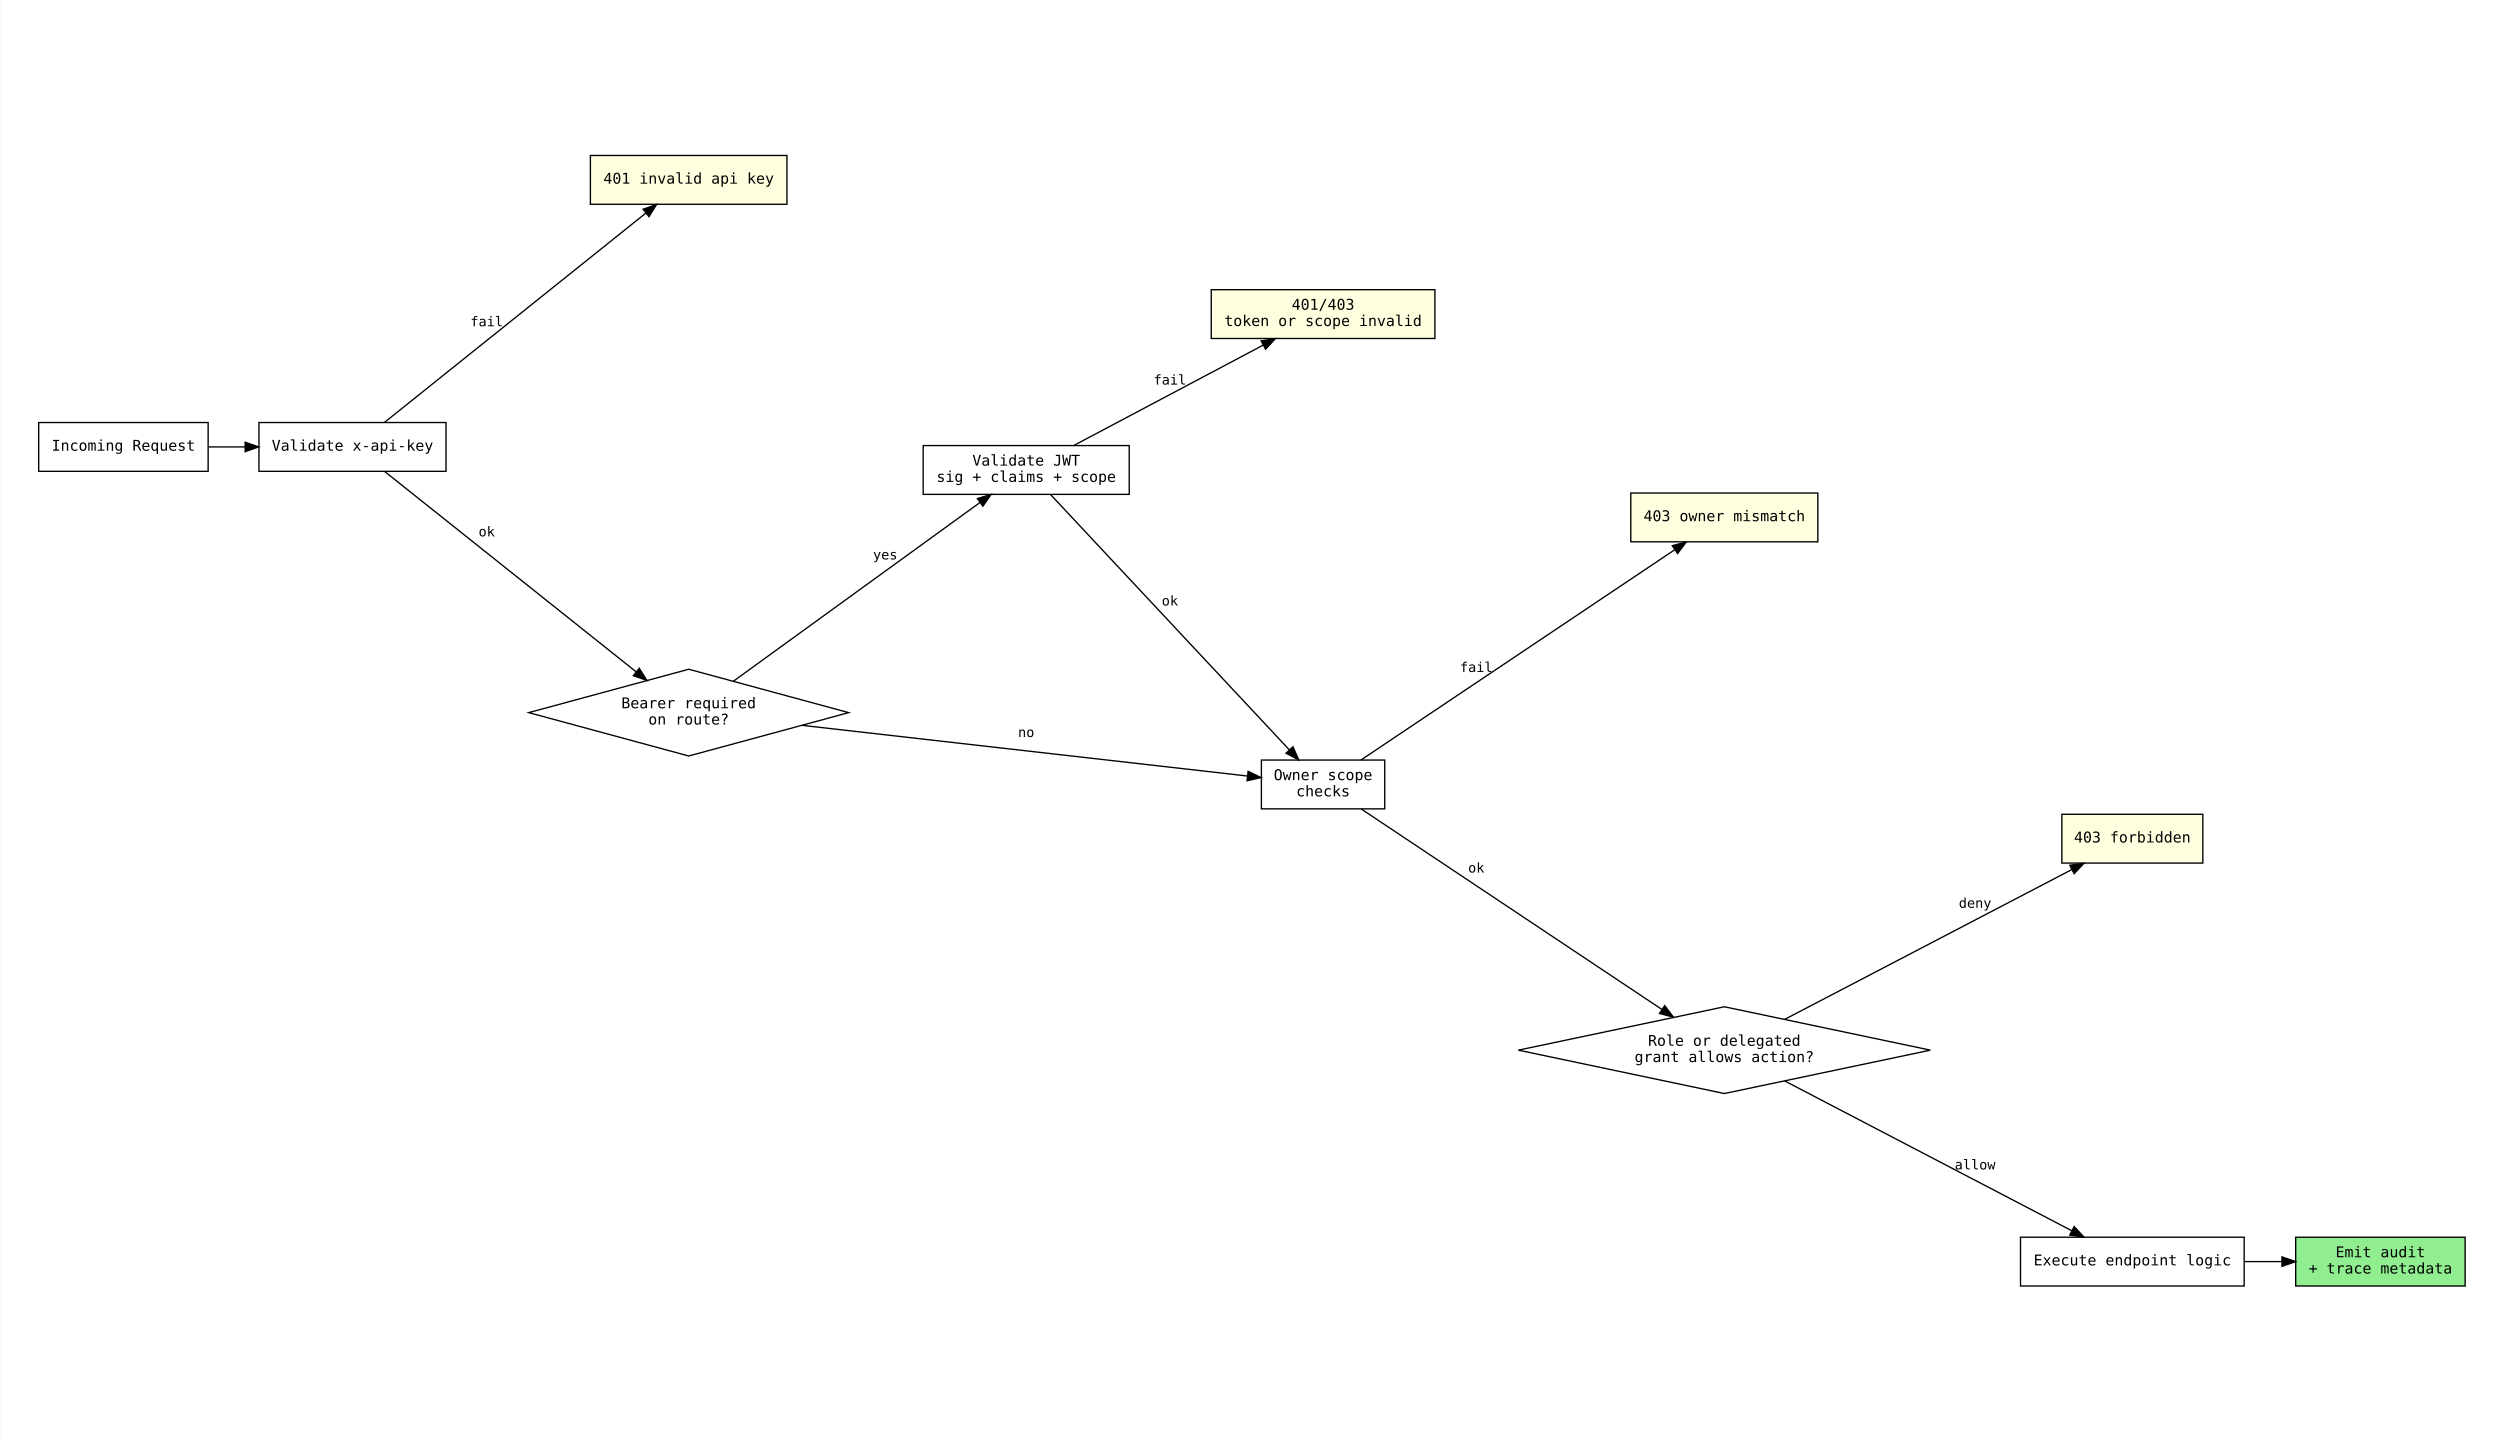
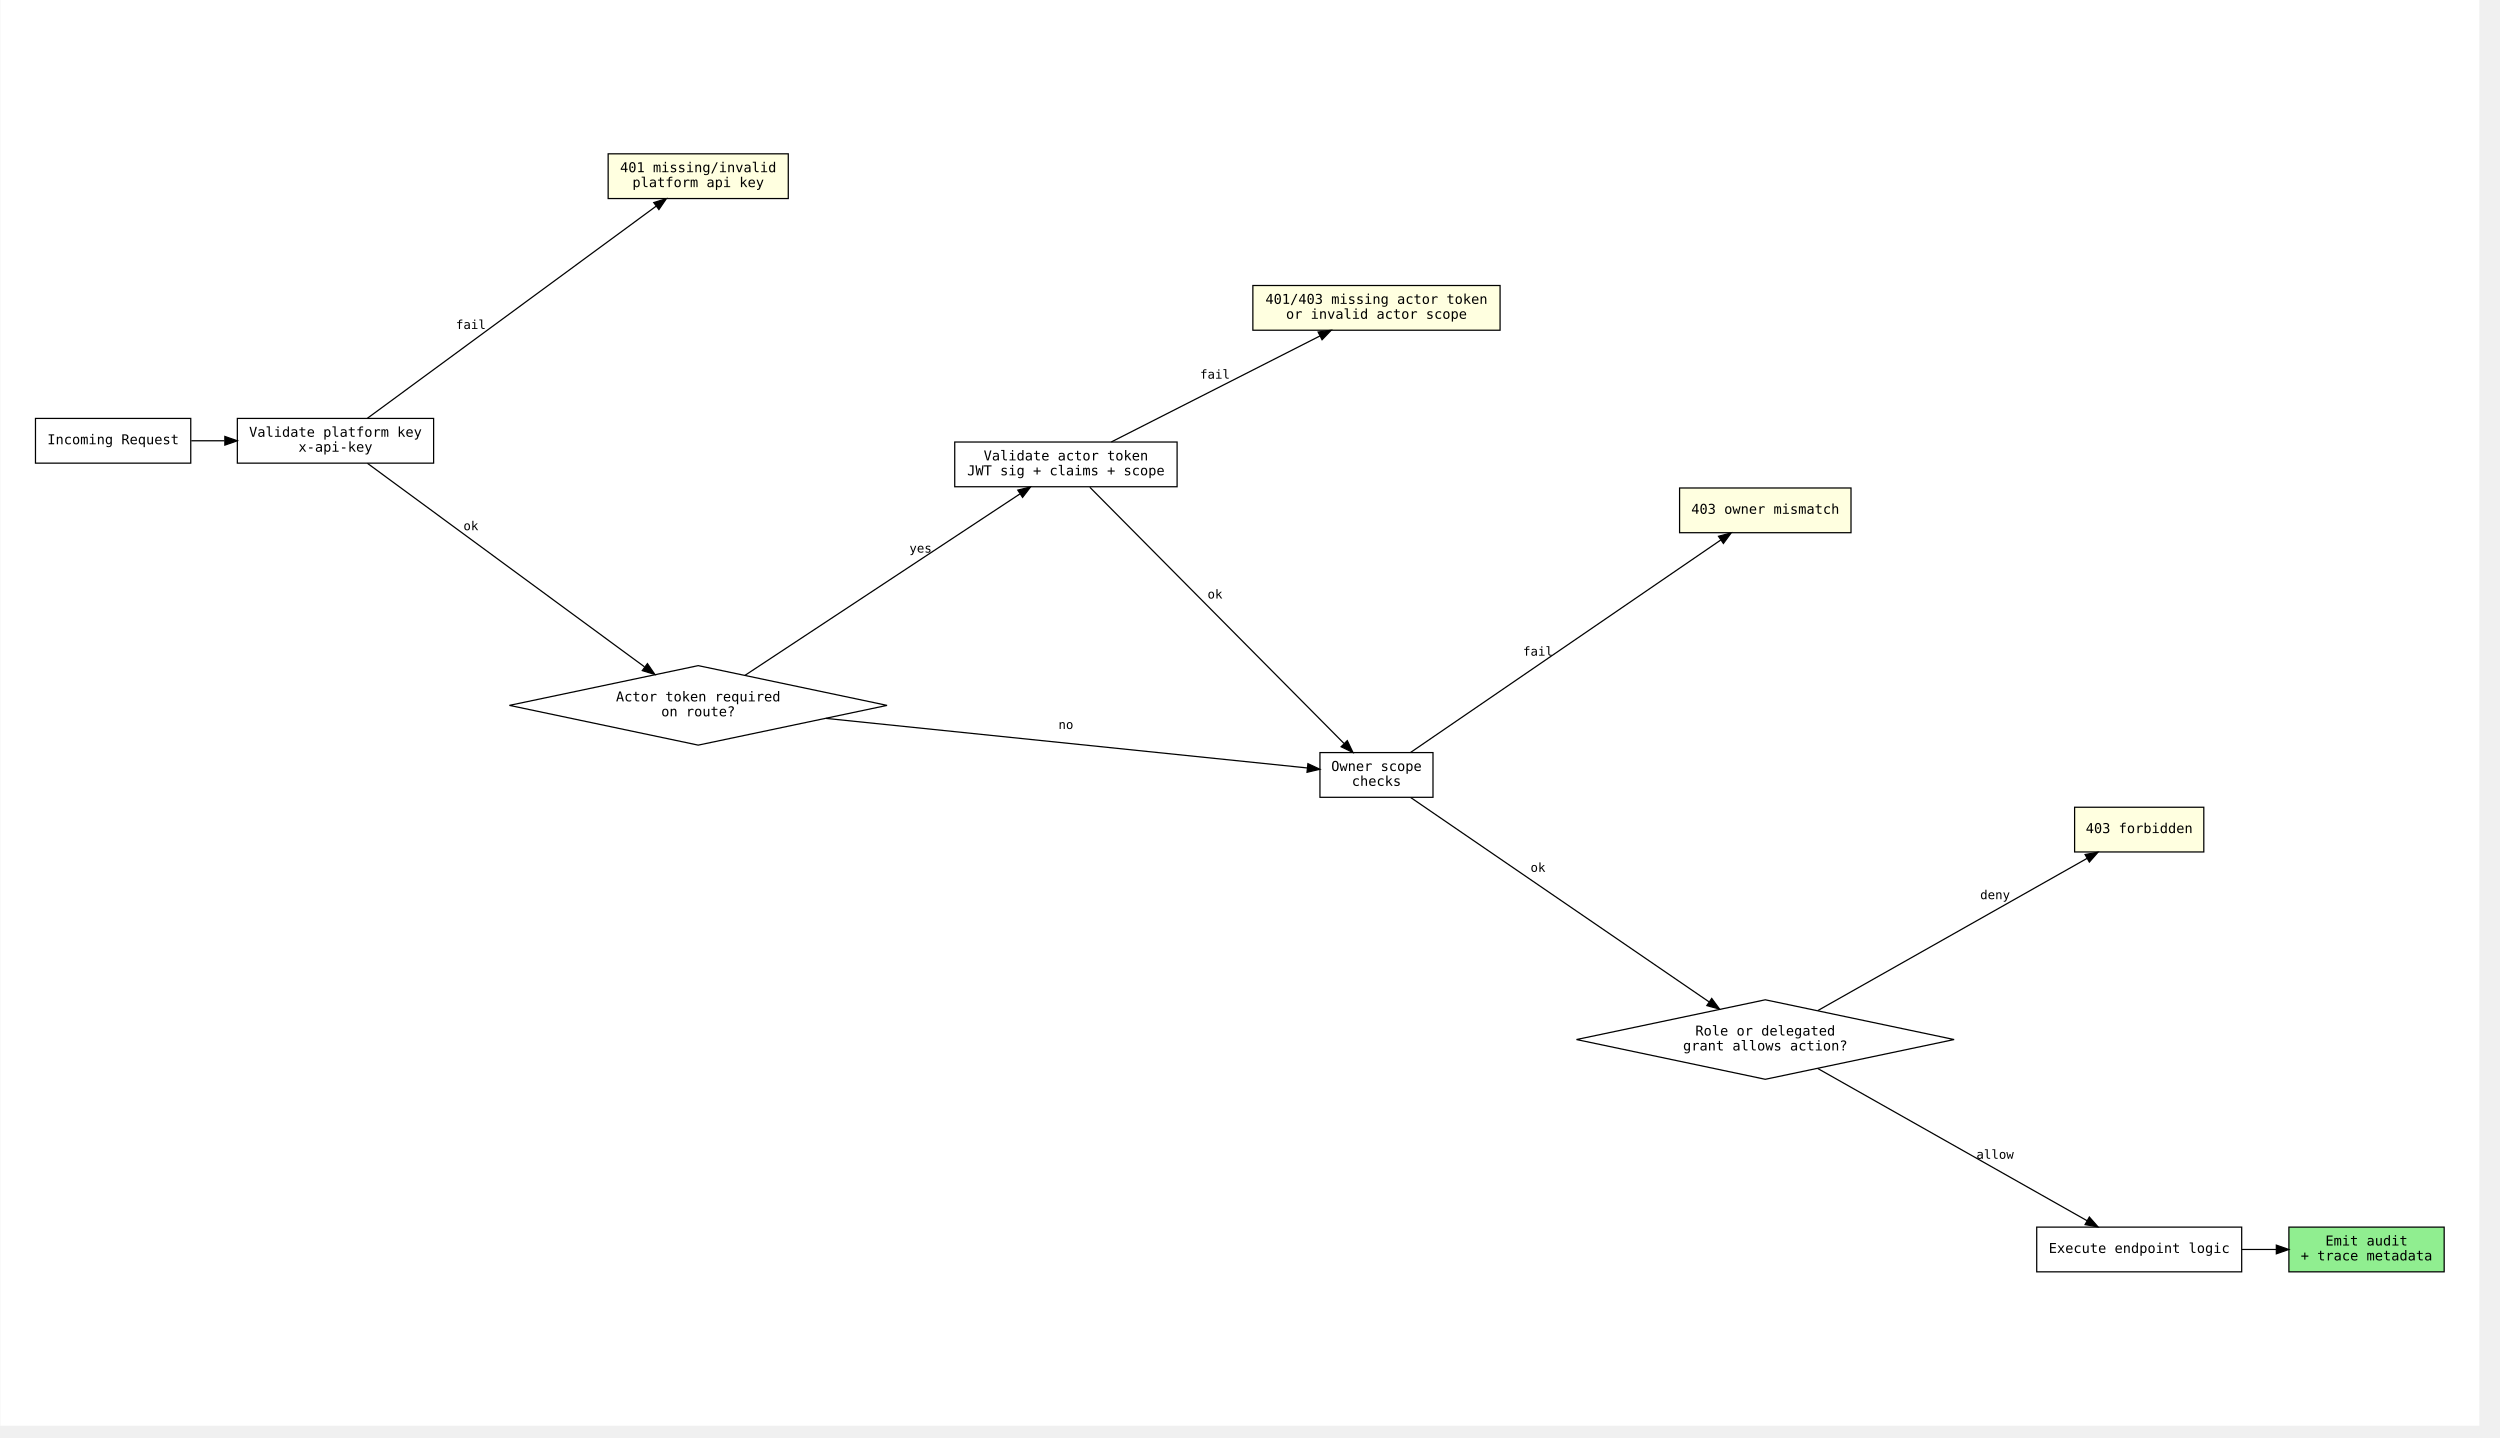
- <svg xmlns="http://www.w3.org/2000/svg" width="1125pt" height="648pt" viewBox="0.00 0.00 1124.71 648.00">
-   <g id="graph0" class="graph" transform="scale(0.61 0.61) rotate(0) translate(28.8 1035.11)">
-     <polygon fill="white" stroke="transparent" points="-28.8,28.8 -28.8,-1035.11 1817.8,-1035.11 1817.8,28.8 -28.8,28.8" />
+ <svg xmlns="http://www.w3.org/2000/svg" width="1127pt" height="648pt" viewBox="0.00 0.00 1126.71 648.00">
+   <g id="graph0" class="graph" transform="scale(0.56 0.56) rotate(0) translate(28.8 1118.92)">
+     <polygon fill="white" stroke="transparent" points="-28.8,28.8 -28.8,-1118.92 1966.8,-1118.92 1966.8,28.8 -28.8,28.8" />
    <g id="node1" class="node">
-       <polygon fill="none" stroke="black" points="124.5,-723.41 -0.5,-723.41 -0.5,-687.41 124.5,-687.41 124.5,-723.41" />
-       <text text-anchor="middle" x="62" y="-702.61" font-family="monospace" font-size="11.00">Incoming Request</text>
+       <polygon fill="none" stroke="black" points="124.5,-782.09 -0.5,-782.09 -0.5,-746.09 124.5,-746.09 124.5,-782.09" />
+       <text text-anchor="middle" x="62" y="-761.29" font-family="monospace" font-size="11.00">Incoming Request</text>
    </g>
    <g id="node2" class="node">
-       <polygon fill="none" stroke="black" points="300,-723.41 162,-723.41 162,-687.41 300,-687.41 300,-723.41" />
-       <text text-anchor="middle" x="231" y="-702.61" font-family="monospace" font-size="11.00">Validate x-api-key</text>
+       <polygon fill="none" stroke="black" points="320,-782.09 162,-782.09 162,-746.09 320,-746.09 320,-782.09" />
+       <text text-anchor="middle" x="241" y="-767.29" font-family="monospace" font-size="11.00">Validate platform key</text>
+       <text text-anchor="middle" x="241" y="-755.29" font-family="monospace" font-size="11.00">x-api-key</text>
    </g>
    <g id="edge1" class="edge">
-       <path fill="none" stroke="black" d="M124.71,-705.41C133.49,-705.41 142.61,-705.41 151.65,-705.41" />
-       <polygon fill="black" stroke="black" points="151.8,-708.91 161.8,-705.41 151.8,-701.91 151.8,-708.91" />
+       <path fill="none" stroke="black" d="M124.91,-764.09C133.6,-764.09 142.67,-764.09 151.73,-764.09" />
+       <polygon fill="black" stroke="black" points="151.95,-767.59 161.95,-764.09 151.95,-760.59 151.95,-767.59" />
    </g>
    <g id="node3" class="node">
-       <polygon fill="lightyellow" stroke="black" points="551.5,-920.41 406.5,-920.41 406.5,-884.41 551.5,-884.41 551.5,-920.41" />
-       <text text-anchor="middle" x="479" y="-899.61" font-family="monospace" font-size="11.00">401 invalid api key</text>
+       <polygon fill="lightyellow" stroke="black" points="605.5,-995.09 460.5,-995.09 460.5,-959.09 605.5,-959.09 605.5,-995.09" />
+       <text text-anchor="middle" x="533" y="-980.29" font-family="monospace" font-size="11.00">401 missing/invalid</text>
+       <text text-anchor="middle" x="533" y="-968.29" font-family="monospace" font-size="11.00">platform api key</text>
    </g>
    <g id="edge2" class="edge">
-       <path fill="none" stroke="black" d="M254.7,-723.59C299.09,-759.14 397.42,-837.88 447.46,-877.95" />
-       <polygon fill="black" stroke="black" points="445.36,-880.75 455.35,-884.27 449.73,-875.29 445.36,-880.75" />
-       <text text-anchor="middle" x="330" y="-794.41" font-family="monospace" font-size="10.00">fail</text>
+       <path fill="none" stroke="black" d="M266.73,-782.25C318.95,-820.6 440.48,-909.87 499.15,-952.96" />
+       <polygon fill="black" stroke="black" points="497.21,-955.87 507.34,-958.97 501.35,-950.23 497.21,-955.87" />
+       <text text-anchor="middle" x="350" y="-854.09" font-family="monospace" font-size="10.00">fail</text>
    </g>
    <g id="node4" class="node">
-       <polygon fill="none" stroke="black" points="479,-541.41 361,-509.41 479,-477.41 597,-509.41 479,-541.41" />
-       <text text-anchor="middle" x="479" y="-512.61" font-family="monospace" font-size="11.00">Bearer required</text>
-       <text text-anchor="middle" x="479" y="-500.61" font-family="monospace" font-size="11.00">on route?</text>
+       <polygon fill="none" stroke="black" points="533,-583.09 381,-551.09 533,-519.09 685,-551.09 533,-583.09" />
+       <text text-anchor="middle" x="533" y="-554.29" font-family="monospace" font-size="11.00">Actor token required</text>
+       <text text-anchor="middle" x="533" y="-542.29" font-family="monospace" font-size="11.00">on route?</text>
    </g>
    <g id="edge3" class="edge">
-       <path fill="none" stroke="black" d="M254.7,-687.32C297.04,-653.58 388.44,-580.76 440.22,-539.51" />
-       <polygon fill="black" stroke="black" points="442.53,-542.14 448.17,-533.17 438.17,-536.66 442.53,-542.14" />
-       <text text-anchor="middle" x="330" y="-639.41" font-family="monospace" font-size="10.00">ok</text>
+       <path fill="none" stroke="black" d="M266.73,-745.93C316.31,-709.51 428.37,-627.2 489.79,-582.09" />
+       <polygon fill="black" stroke="black" points="492.12,-584.72 498.11,-575.98 487.98,-579.08 492.12,-584.72" />
+       <text text-anchor="middle" x="350" y="-692.09" font-family="monospace" font-size="10.00">ok</text>
    </g>
    <g id="node5" class="node">
-       <polygon fill="none" stroke="black" points="804,-706.41 652,-706.41 652,-670.41 804,-670.41 804,-706.41" />
-       <text text-anchor="middle" x="728" y="-691.61" font-family="monospace" font-size="11.00">Validate JWT</text>
-       <text text-anchor="middle" x="728" y="-679.61" font-family="monospace" font-size="11.00">sig + claims + scope</text>
+       <polygon fill="none" stroke="black" points="918.5,-763.09 739.5,-763.09 739.5,-727.09 918.5,-727.09 918.5,-763.09" />
+       <text text-anchor="middle" x="829" y="-748.29" font-family="monospace" font-size="11.00">Validate actor token</text>
+       <text text-anchor="middle" x="829" y="-736.29" font-family="monospace" font-size="11.00">JWT sig + claims + scope</text>
    </g>
    <g id="edge4" class="edge">
-       <path fill="none" stroke="black" d="M512.04,-532.62C559.08,-566.71 646.39,-629.99 693.98,-664.48" />
-       <polygon fill="black" stroke="black" points="691.96,-667.33 702.11,-670.36 696.06,-661.66 691.96,-667.33" />
-       <text text-anchor="middle" x="624" y="-622.41" font-family="monospace" font-size="10.00">yes</text>
+       <path fill="none" stroke="black" d="M570.64,-575.26C627.33,-612.67 735.63,-684.14 791.96,-721.3" />
+       <polygon fill="black" stroke="black" points="790.26,-724.38 800.54,-726.96 794.12,-718.53 790.26,-724.38" />
+       <text text-anchor="middle" x="712" y="-674.09" font-family="monospace" font-size="10.00">yes</text>
    </g>
    <g id="node7" class="node">
-       <polygon fill="none" stroke="black" points="992.5,-474.41 901.5,-474.41 901.5,-438.41 992.5,-438.41 992.5,-474.41" />
-       <text text-anchor="middle" x="947" y="-459.61" font-family="monospace" font-size="11.00">Owner scope</text>
-       <text text-anchor="middle" x="947" y="-447.61" font-family="monospace" font-size="11.00">checks</text>
+       <polygon fill="none" stroke="black" points="1124.5,-513.09 1033.5,-513.09 1033.5,-477.09 1124.5,-477.09 1124.5,-513.09" />
+       <text text-anchor="middle" x="1079" y="-498.29" font-family="monospace" font-size="11.00">Owner scope</text>
+       <text text-anchor="middle" x="1079" y="-486.29" font-family="monospace" font-size="11.00">checks</text>
    </g>
    <g id="edge5" class="edge">
-       <path fill="none" stroke="black" d="M562.51,-500.02C657.27,-489.24 810.08,-471.86 891.24,-462.63" />
-       <polygon fill="black" stroke="black" points="891.71,-466.1 901.25,-461.49 890.92,-459.15 891.71,-466.1" />
-       <text text-anchor="middle" x="728" y="-491.41" font-family="monospace" font-size="10.00">no</text>
+       <path fill="none" stroke="black" d="M635.68,-540.62C750.43,-528.81 932.84,-510.03 1023.35,-500.71" />
+       <polygon fill="black" stroke="black" points="1023.81,-504.18 1033.4,-499.68 1023.09,-497.22 1023.81,-504.18" />
+       <text text-anchor="middle" x="829" y="-532.09" font-family="monospace" font-size="10.00">no</text>
    </g>
    <g id="node6" class="node">
-       <polygon fill="lightyellow" stroke="black" points="1029.5,-821.41 864.5,-821.41 864.5,-785.41 1029.5,-785.41 1029.5,-821.41" />
-       <text text-anchor="middle" x="947" y="-806.61" font-family="monospace" font-size="11.00">401/403</text>
-       <text text-anchor="middle" x="947" y="-794.61" font-family="monospace" font-size="11.00">token or scope invalid</text>
+       <polygon fill="lightyellow" stroke="black" points="1178.5,-889.09 979.5,-889.09 979.5,-853.09 1178.5,-853.09 1178.5,-889.09" />
+       <text text-anchor="middle" x="1079" y="-874.29" font-family="monospace" font-size="11.00">401/403 missing actor token</text>
+       <text text-anchor="middle" x="1079" y="-862.29" font-family="monospace" font-size="11.00">or invalid actor scope</text>
    </g>
    <g id="edge6" class="edge">
-       <path fill="none" stroke="black" d="M763.38,-706.63C801.16,-726.65 861.9,-758.83 902.84,-780.53" />
-       <polygon fill="black" stroke="black" points="901.3,-783.68 911.78,-785.27 904.58,-777.49 901.3,-783.68" />
-       <text text-anchor="middle" x="834" y="-751.41" font-family="monospace" font-size="10.00">fail</text>
+       <path fill="none" stroke="black" d="M865.53,-763.14C909.82,-785.64 985.53,-824.11 1033.6,-848.53" />
+       <polygon fill="black" stroke="black" points="1032.03,-851.66 1042.53,-853.07 1035.2,-845.42 1032.03,-851.66" />
+       <text text-anchor="middle" x="949" y="-814.09" font-family="monospace" font-size="10.00">fail</text>
    </g>
    <g id="edge7" class="edge">
-       <path fill="none" stroke="black" d="M746.03,-670.2C784.45,-629.12 877.98,-529.12 922.15,-481.9" />
-       <polygon fill="black" stroke="black" points="924.78,-484.22 929.05,-474.53 919.66,-479.44 924.78,-484.22" />
-       <text text-anchor="middle" x="834" y="-588.41" font-family="monospace" font-size="10.00">ok</text>
+       <path fill="none" stroke="black" d="M848.24,-726.7C891.97,-682.62 1002.87,-570.82 1052.87,-520.42" />
+       <polygon fill="black" stroke="black" points="1055.51,-522.72 1060.07,-513.16 1050.54,-517.79 1055.51,-522.72" />
+       <text text-anchor="middle" x="949" y="-637.09" font-family="monospace" font-size="10.00">ok</text>
    </g>
    <g id="node8" class="node">
-       <polygon fill="lightyellow" stroke="black" points="1312,-671.41 1174,-671.41 1174,-635.41 1312,-635.41 1312,-671.41" />
-       <text text-anchor="middle" x="1243" y="-650.61" font-family="monospace" font-size="11.00">403 owner mismatch</text>
+       <polygon fill="lightyellow" stroke="black" points="1461,-726.09 1323,-726.09 1323,-690.09 1461,-690.09 1461,-726.09" />
+       <text text-anchor="middle" x="1392" y="-705.29" font-family="monospace" font-size="11.00">403 owner mismatch</text>
    </g>
    <g id="edge8" class="edge">
-       <path fill="none" stroke="black" d="M974.87,-474.41C1028.1,-510.08 1146.95,-589.72 1206.53,-629.64" />
-       <polygon fill="black" stroke="black" points="1204.62,-632.57 1214.87,-635.23 1208.51,-626.75 1204.62,-632.57" />
-       <text text-anchor="middle" x="1060" y="-539.41" font-family="monospace" font-size="10.00">fail</text>
+       <path fill="none" stroke="black" d="M1106.52,-513.25C1162.63,-551.68 1293.39,-641.24 1356.16,-684.23" />
+       <polygon fill="black" stroke="black" points="1354.32,-687.21 1364.55,-689.97 1358.28,-681.43 1354.32,-687.21" />
+       <text text-anchor="middle" x="1209" y="-591.09" font-family="monospace" font-size="10.00">fail</text>
    </g>
    <g id="node9" class="node">
-       <polygon fill="none" stroke="black" points="1243,-292.41 1091,-260.41 1243,-228.41 1395,-260.41 1243,-292.41" />
-       <text text-anchor="middle" x="1243" y="-263.61" font-family="monospace" font-size="11.00">Role or delegated</text>
-       <text text-anchor="middle" x="1243" y="-251.61" font-family="monospace" font-size="11.00">grant allows action?</text>
+       <polygon fill="none" stroke="black" points="1392,-314.09 1240,-282.09 1392,-250.09 1544,-282.09 1392,-314.09" />
+       <text text-anchor="middle" x="1392" y="-285.29" font-family="monospace" font-size="11.00">Role or delegated</text>
+       <text text-anchor="middle" x="1392" y="-273.29" font-family="monospace" font-size="11.00">grant allows action?</text>
    </g>
    <g id="edge9" class="edge">
-       <path fill="none" stroke="black" d="M975.13,-438.32C1025.77,-404.56 1135.14,-331.65 1196.99,-290.41" />
-       <polygon fill="black" stroke="black" points="1199.02,-293.27 1205.4,-284.81 1195.13,-287.44 1199.02,-293.27" />
-       <text text-anchor="middle" x="1060" y="-391.41" font-family="monospace" font-size="10.00">ok</text>
+       <path fill="none" stroke="black" d="M1106.52,-476.93C1159.94,-440.34 1281,-357.43 1346.66,-312.46" />
+       <polygon fill="black" stroke="black" points="1348.88,-315.18 1355.15,-306.64 1344.93,-309.4 1348.88,-315.18" />
+       <text text-anchor="middle" x="1209" y="-417.09" font-family="monospace" font-size="10.00">ok</text>
    </g>
    <g id="node10" class="node">
-       <polygon fill="lightyellow" stroke="black" points="1596,-434.41 1492,-434.41 1492,-398.41 1596,-398.41 1596,-434.41" />
-       <text text-anchor="middle" x="1544" y="-413.61" font-family="monospace" font-size="11.00">403 forbidden</text>
+       <polygon fill="lightyellow" stroke="black" points="1745,-469.09 1641,-469.09 1641,-433.09 1745,-433.09 1745,-469.09" />
+       <text text-anchor="middle" x="1693" y="-448.29" font-family="monospace" font-size="11.00">403 forbidden</text>
    </g>
    <g id="edge10" class="edge">
-       <path fill="none" stroke="black" d="M1287.48,-283.09C1344.09,-312.63 1442.5,-363.97 1499.25,-393.58" />
-       <polygon fill="black" stroke="black" points="1497.84,-396.79 1508.32,-398.31 1501.08,-390.58 1497.84,-396.79" />
-       <text text-anchor="middle" x="1428" y="-365.41" font-family="monospace" font-size="10.00">deny</text>
+       <path fill="none" stroke="black" d="M1434.26,-305.41C1491.44,-337.73 1594.14,-395.78 1651.12,-427.98" />
+       <polygon fill="black" stroke="black" points="1649.43,-431.04 1659.86,-432.92 1652.87,-424.95 1649.43,-431.04" />
+       <text text-anchor="middle" x="1577" y="-395.09" font-family="monospace" font-size="10.00">deny</text>
    </g>
    <g id="node11" class="node">
-       <polygon fill="none" stroke="black" points="1626.5,-122.41 1461.5,-122.41 1461.5,-86.41 1626.5,-86.41 1626.5,-122.41" />
-       <text text-anchor="middle" x="1544" y="-101.61" font-family="monospace" font-size="11.00">Execute endpoint logic</text>
+       <polygon fill="none" stroke="black" points="1775.5,-131.09 1610.5,-131.09 1610.5,-95.09 1775.5,-95.09 1775.5,-131.09" />
+       <text text-anchor="middle" x="1693" y="-110.29" font-family="monospace" font-size="11.00">Execute endpoint logic</text>
    </g>
    <g id="edge11" class="edge">
-       <path fill="none" stroke="black" d="M1287.48,-237.72C1344.09,-208.18 1442.5,-156.84 1499.25,-127.23" />
-       <polygon fill="black" stroke="black" points="1501.08,-130.23 1508.32,-122.5 1497.84,-124.02 1501.08,-130.23" />
-       <text text-anchor="middle" x="1428" y="-172.41" font-family="monospace" font-size="10.00">allow</text>
+       <path fill="none" stroke="black" d="M1434.26,-258.76C1491.44,-226.45 1594.14,-168.4 1651.12,-136.19" />
+       <polygon fill="black" stroke="black" points="1652.87,-139.22 1659.86,-131.25 1649.43,-133.13 1652.87,-139.22" />
+       <text text-anchor="middle" x="1577" y="-186.09" font-family="monospace" font-size="10.00">allow</text>
    </g>
    <g id="node12" class="node">
-       <polygon fill="lightgreen" stroke="black" points="1789.5,-122.41 1664.5,-122.41 1664.5,-86.41 1789.5,-86.41 1789.5,-122.41" />
-       <text text-anchor="middle" x="1727" y="-107.61" font-family="monospace" font-size="11.00">Emit audit</text>
-       <text text-anchor="middle" x="1727" y="-95.61" font-family="monospace" font-size="11.00">+ trace metadata</text>
+       <polygon fill="lightgreen" stroke="black" points="1938.5,-131.09 1813.5,-131.09 1813.5,-95.09 1938.5,-95.09 1938.5,-131.09" />
+       <text text-anchor="middle" x="1876" y="-116.29" font-family="monospace" font-size="11.00">Emit audit</text>
+       <text text-anchor="middle" x="1876" y="-104.29" font-family="monospace" font-size="11.00">+ trace metadata</text>
    </g>
    <g id="edge12" class="edge">
-       <path fill="none" stroke="black" d="M1626.76,-104.41C1635.95,-104.41 1645.26,-104.41 1654.31,-104.41" />
-       <polygon fill="black" stroke="black" points="1654.39,-107.91 1664.39,-104.41 1654.39,-100.91 1654.39,-107.91" />
+       <path fill="none" stroke="black" d="M1775.76,-113.09C1784.95,-113.09 1794.26,-113.09 1803.31,-113.09" />
+       <polygon fill="black" stroke="black" points="1803.39,-116.59 1813.39,-113.09 1803.39,-109.59 1803.39,-116.59" />
    </g>
  </g>
</svg>
